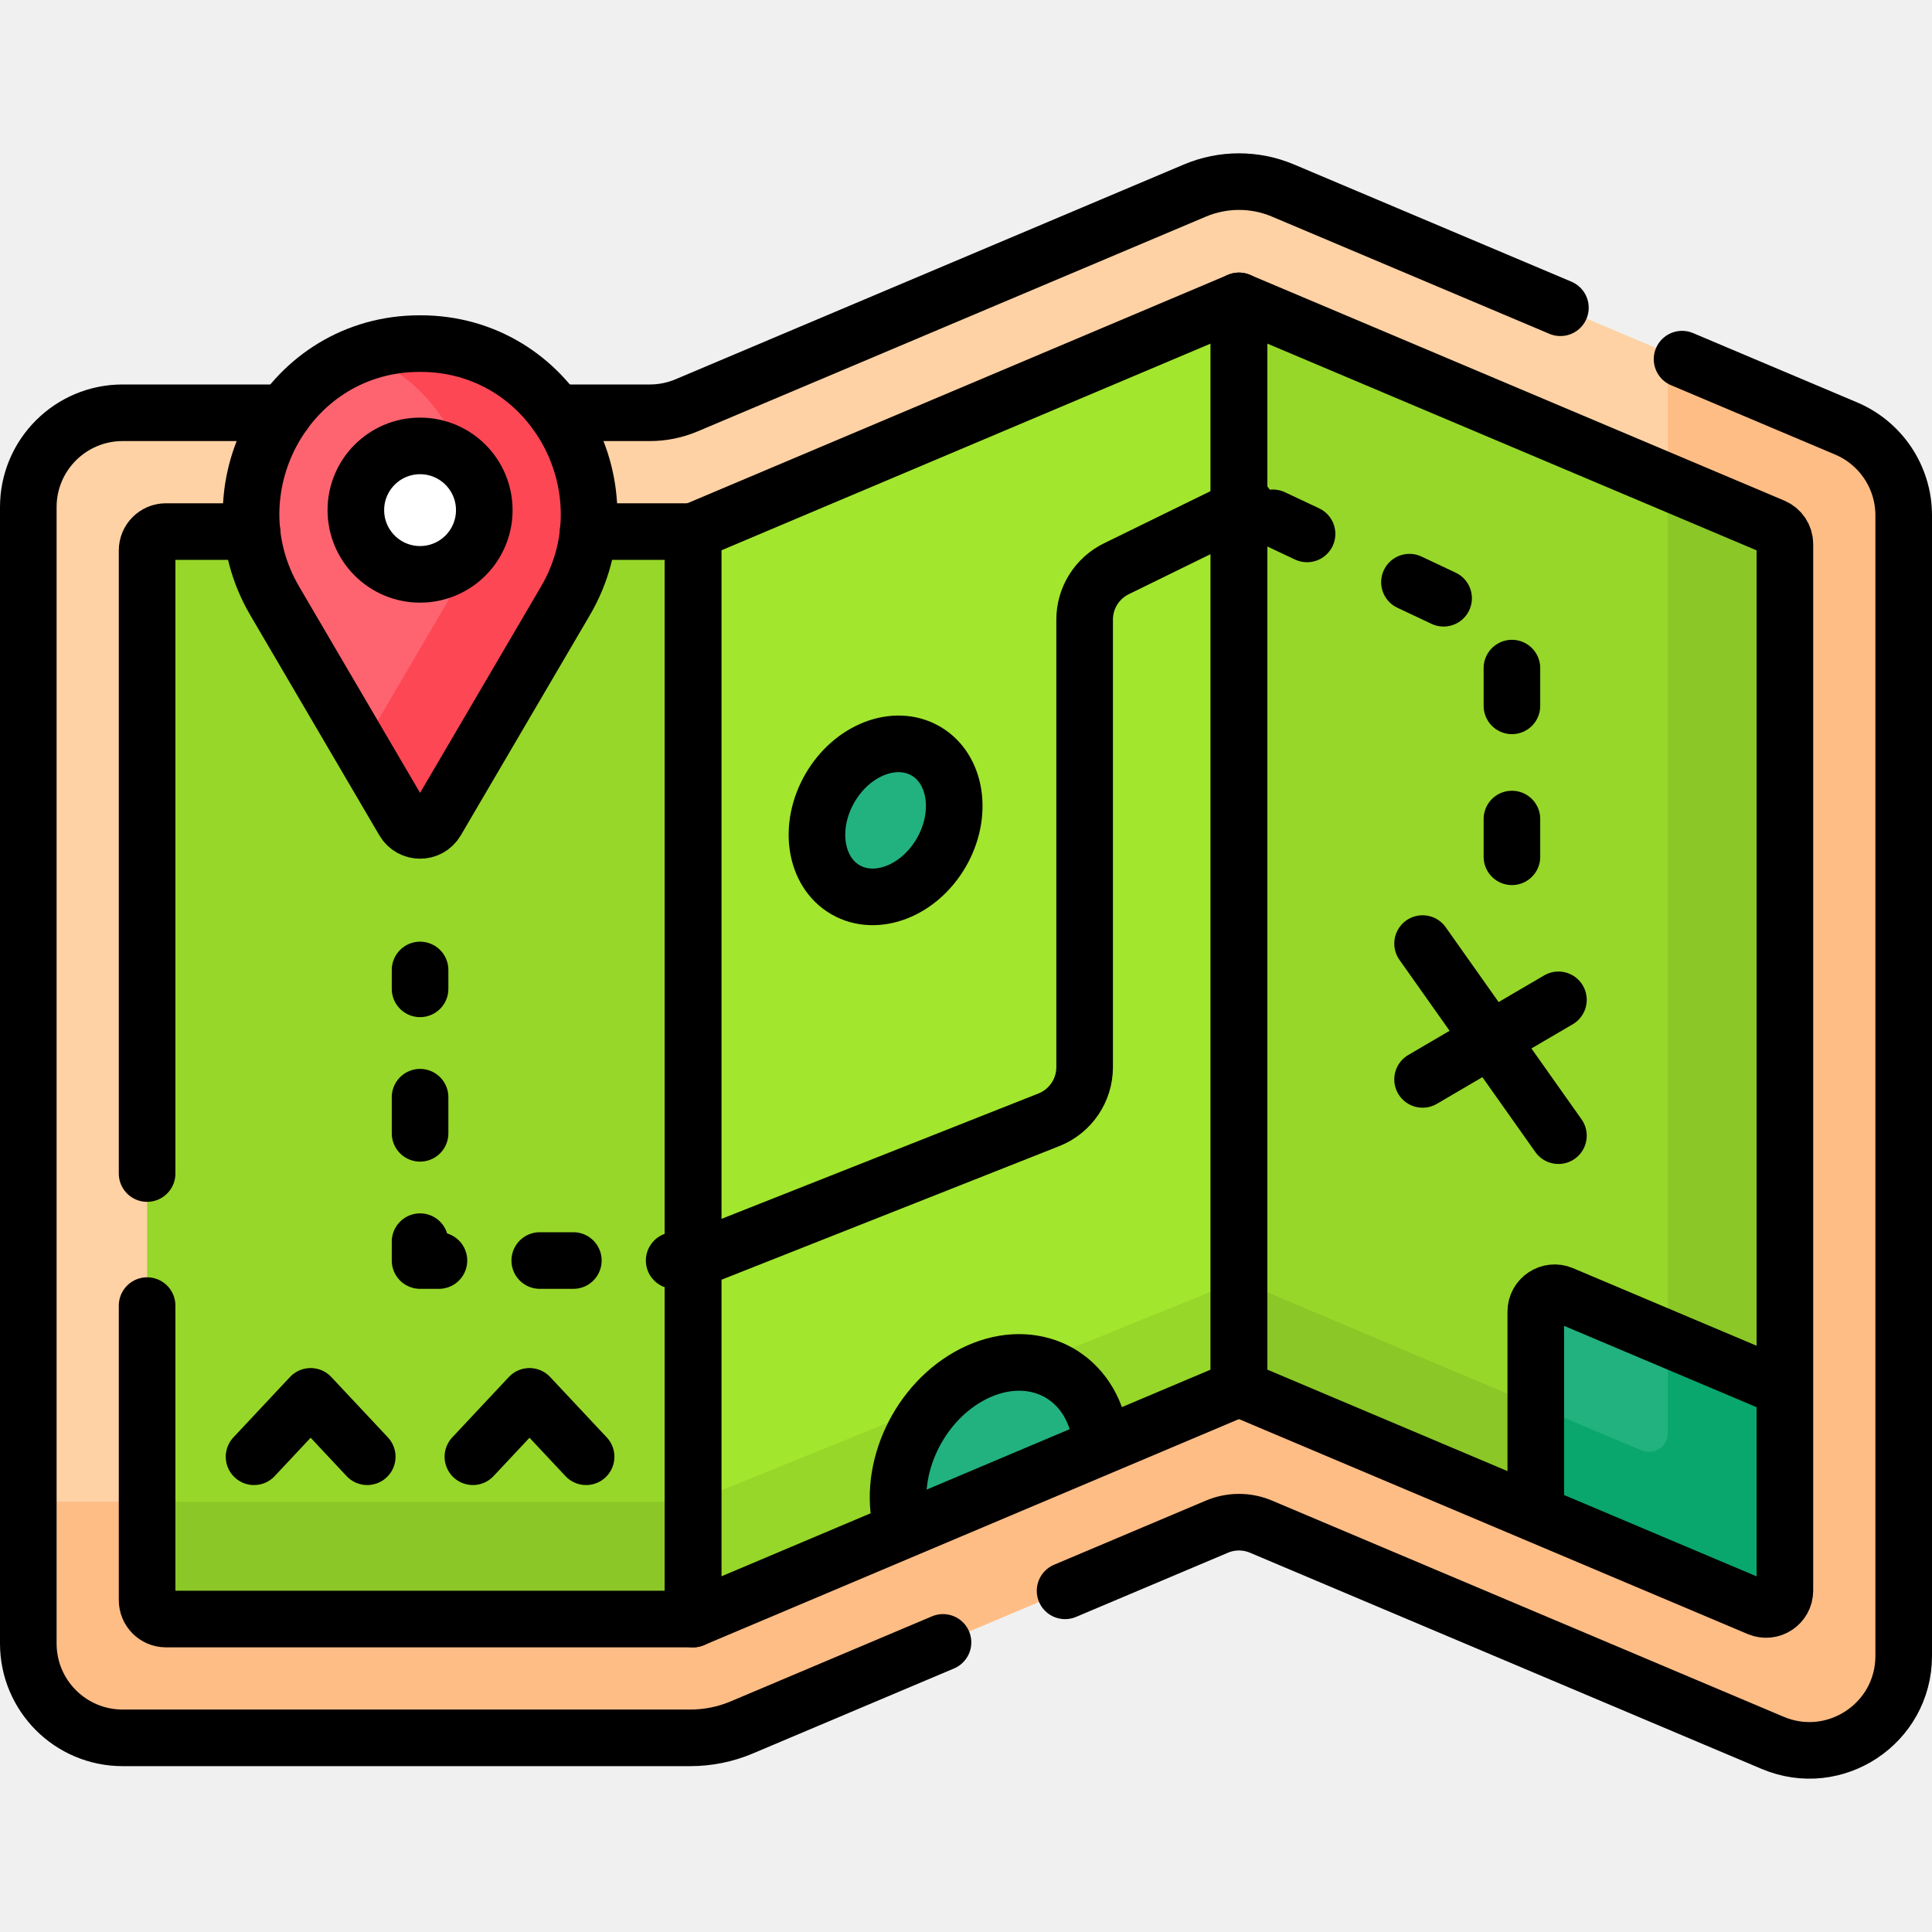
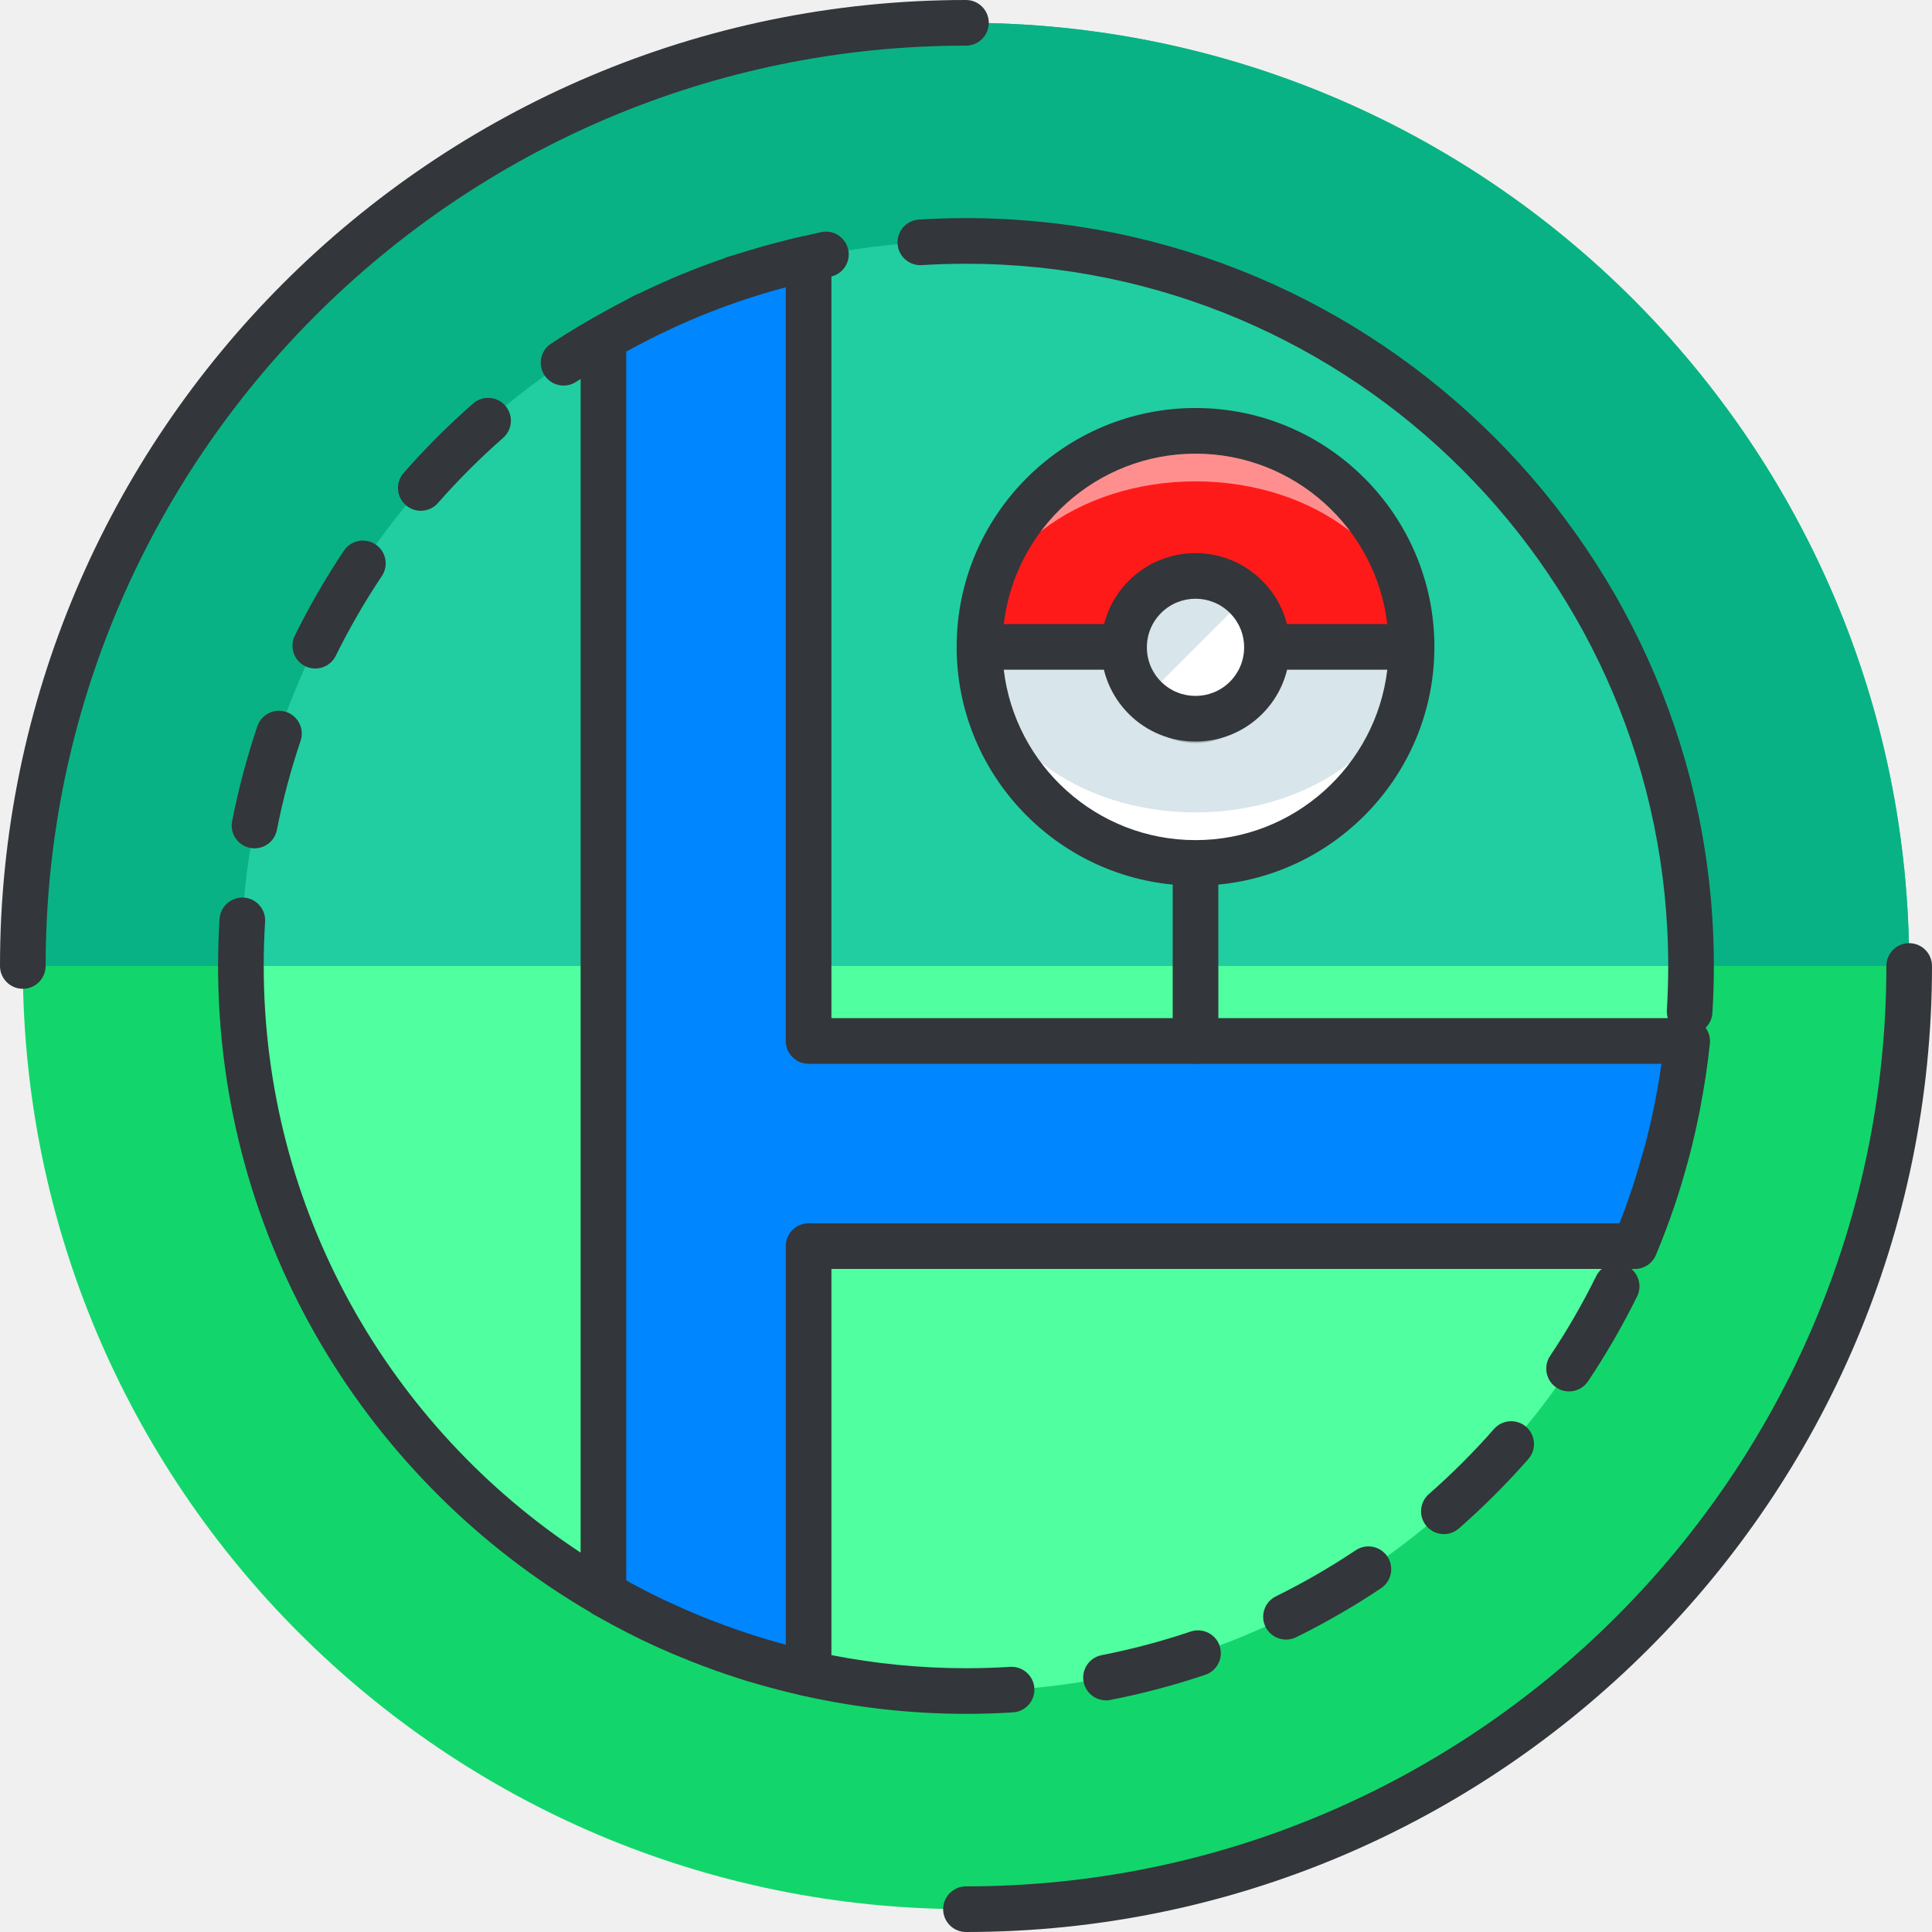
- <svg xmlns="http://www.w3.org/2000/svg" version="1.1" id="Capa_1" x="0px" y="0px" viewBox="0 0 512 512" style="enable-background:new 0 0 512 512;" xml:space="preserve">
+ <svg xmlns="http://www.w3.org/2000/svg" version="1.1" id="Layer_1" x="0px" y="0px" viewBox="0 0 127.02 127.02" style="enable-background:new 0 0 127.02 127.02;" xml:space="preserve">
  <g>
    <g>
      <g>
-         <path style="fill:#FED2A4;" d="M316.662,50.496l-134.714,56.921c-3.079,1.301-6.388,1.971-9.73,1.971H32.5     c-13.807,0-25,11.193-25,25v301.159c0,13.807,11.193,25,25,25h150.449c4.68,0,9.312-0.938,13.622-2.76l125.929-53.209     c3.732-1.577,7.944-1.577,11.676,0l135.592,57.292c16.482,6.964,34.73-5.136,34.73-23.029V136.574     c0-10.047-6.015-19.118-15.27-23.029L340.015,50.497C332.551,47.342,324.127,47.342,316.662,50.496z" />
-         <path style="fill:#FED2A4;" d="M316.662,50.496l-134.714,56.921c-3.079,1.301-6.388,1.971-9.73,1.971H32.5     c-13.807,0-25,11.193-25,25v301.159c0,13.807,11.193,25,25,25h150.449c4.68,0,9.312-0.938,13.622-2.76l125.929-53.209     c3.732-1.577,7.944-1.577,11.676,0l135.592,57.292c16.482,6.964,34.73-5.136,34.73-23.029V136.574     c0-10.047-6.015-19.118-15.27-23.029L340.015,50.497C332.551,47.342,324.127,47.342,316.662,50.496z" />
-         <path style="fill:#FED2A4;" d="M316.662,50.496l-134.714,56.921c-3.079,1.301-6.388,1.971-9.73,1.971H32.5     c-13.807,0-25,11.193-25,25v301.159c0,13.807,11.193,25,25,25h150.449c4.68,0,9.312-0.938,13.622-2.76l125.929-53.209     c3.732-1.577,7.944-1.577,11.676,0l135.592,57.292c16.482,6.964,34.73-5.136,34.73-23.029V136.574     c0-10.047-6.015-19.118-15.27-23.029L340.015,50.497C332.551,47.342,324.127,47.342,316.662,50.496z" />
-         <path style="fill:#FFBD86;" d="M489.23,113.545L442,93.702v286.079c0,3.579-3.65,5.999-6.946,4.606l-106.715-45.091L183.661,398     H7.5v37.548c0,13.807,11.193,25,25,25h150.449c4.68,0,9.312-0.938,13.622-2.76l125.929-53.209c3.732-1.577,7.944-1.577,11.676,0     l135.592,57.292c16.482,6.964,34.73-5.136,34.73-23.029V136.574C504.5,126.526,498.485,117.455,489.23,113.545z" />
-         <polygon style="fill:#A2E62E;" points="183.661,140.873 328.339,79.742 328.339,367.932 183.661,429.064 &#09;&#09;&#09;" />
-         <polygon style="fill:#97D729;" points="183.661,429.064 328.339,367.932 328.339,339.296 183.661,398 &#09;&#09;&#09;" />
-         <path style="fill:#97D729;" d="M43.984,140.873h139.677v288.19H43.984c-2.761,0-5-2.239-5-5v-278.19     C38.984,143.112,41.223,140.873,43.984,140.873z" />
-         <path style="fill:#8BC727;" d="M38.984,424.064c0,2.761,2.239,5,5,5h139.677V398H38.984V424.064z" />
-         <path style="fill:#97D729;" d="M328.339,79.742l141.623,59.841c1.851,0.782,3.054,2.596,3.054,4.606v277.334     c0,3.579-3.65,5.999-6.946,4.606l-137.731-58.196V79.742z" />
-         <path style="fill:#8BC727;" d="M469.962,139.583L442,127.768v252.013c0,3.579-3.65,5.999-6.946,4.606l-106.715-45.091v28.637     l137.731,58.196c3.296,1.393,6.946-1.027,6.946-4.606V144.189C473.016,142.179,471.813,140.365,469.962,139.583z" />
-         <path style="fill:#22B27F;" d="M413.946,342.989c-3.296-1.393-6.946,1.027-6.946,4.606v53.574l59.07,24.959     c3.296,1.393,6.946-1.027,6.946-4.606v-53.574L413.946,342.989z" />
-         <path style="fill:#09A76D;" d="M442,354.843v24.938c0,3.579-3.65,5.999-6.946,4.606L407,372.533v28.637l59.07,24.959     c3.296,1.393,6.946-1.027,6.946-4.606v-53.574L442,354.843z" />
        <g>
-           <path style="fill:#FE646F;" d="M111.323,91.054c-0.569,0-1.136,0.01-1.701,0.029c-33.988,1.148-54.003,38.845-36.805,68.183      l34.193,58.329c1.932,3.295,6.695,3.295,8.627,0l34.193-58.329c17.198-29.338-2.817-67.035-36.805-68.183      C112.459,91.064,111.892,91.054,111.323,91.054z" />
-           <path style="fill:#FD4755;" d="M113.024,91.083c-0.565-0.019-1.132-0.029-1.701-0.029c-0.569,0-1.136,0.01-1.701,0.029      c-4.941,0.167-9.576,1.126-13.855,2.701c25.154,9.252,37.647,40.41,22.95,65.482l-22.95,39.149l11.243,19.179      c1.932,3.295,6.695,3.295,8.627,0l34.193-58.329C167.027,129.928,147.012,92.231,113.024,91.083z" />
-           <circle style="fill:#FFFFFF;" cx="111.323" cy="135.19" r="17.018" />
+           <path style="fill:#12D66B;" d="M1.5,63.509c0,34.248,27.764,62.011,62.008,62.011c34.248,0,62.012-27.763,62.012-62.011      C125.52,29.264,97.756,1.5,63.508,1.5C29.264,1.5,1.5,29.264,1.5,63.509z" />
        </g>
-       </g>
-       <ellipse transform="matrix(0.5 -0.866 0.866 0.5 -70.9255 311.9546)" style="fill:#22B27F;" cx="234.698" cy="217.401" rx="21.239" ry="17.05" />
-       <path style="fill:#22B27F;" d="M291.058,377.97c-3.891-14.94-18.713-21.148-33.107-13.867    c-14.393,7.281-22.907,25.294-19.016,40.234c0.108,0.415,0.228,0.821,0.353,1.223l52.631-22.239    C291.792,381.51,291.513,379.719,291.058,377.97z" />
-     </g>
-     <g>
-       <path style="fill:none;stroke:#000000;stroke-width:15;stroke-linecap:round;stroke-linejoin:round;stroke-miterlimit:10;" d="    M330.231,133.887l-34.39,16.844c-5.142,2.519-8.402,7.745-8.402,13.471v118.609c0,6.155-3.76,11.685-9.483,13.949l-94.294,37.295" />
-       <g>
-         <line style="fill:none;stroke:#000000;stroke-width:15;stroke-linecap:round;stroke-linejoin:round;stroke-miterlimit:10;" x1="413" y1="264.966" x2="377" y2="286.054" />
-         <line style="fill:none;stroke:#000000;stroke-width:15;stroke-linecap:round;stroke-linejoin:round;stroke-miterlimit:10;" x1="377" y1="250.054" x2="413" y2="300.966" />
-       </g>
-       <g>
-         <polyline style="fill:none;stroke:#000000;stroke-width:15;stroke-linecap:round;stroke-linejoin:round;stroke-miterlimit:10;" points="&#10;&#09;&#09;&#09;&#09;97.323,386.054 82.323,370.05 67.323,386.054 &#09;&#09;&#09;" />
-         <polyline style="fill:none;stroke:#000000;stroke-width:15;stroke-linecap:round;stroke-linejoin:round;stroke-miterlimit:10;" points="&#10;&#09;&#09;&#09;&#09;155.323,386.054 140.323,370.05 125.323,386.054 &#09;&#09;&#09;" />
+         <g>
+           <path style="fill:#09B285;" d="M125.52,63.509C125.52,29.264,97.756,1.5,63.508,1.5C29.264,1.5,1.5,29.264,1.5,63.509" />
+         </g>
+         <g>
+           <path style="fill:#33363A;" d="M1.5,65.009c-0.828,0-1.5-0.672-1.5-1.5C0,28.49,28.489,0,63.508,0c0.828,0,1.5,0.672,1.5,1.5      S64.336,3,63.508,3C30.144,3,3,30.145,3,63.509C3,64.337,2.328,65.009,1.5,65.009z" />
+         </g>
+         <g>
+           <path style="fill:#33363A;" d="M63.508,127.02c-0.828,0-1.5-0.672-1.5-1.5s0.672-1.5,1.5-1.5      c33.366,0,60.512-27.145,60.512-60.511c0-0.828,0.672-1.5,1.5-1.5s1.5,0.672,1.5,1.5C127.02,98.528,98.528,127.02,63.508,127.02      z" />
+         </g>
      </g>
      <g>
        <g>
-           <line style="fill:none;stroke:#000000;stroke-width:15;stroke-linecap:round;stroke-linejoin:round;" x1="183.661" y1="334.054" x2="178.661" y2="334.054" />
-           <line style="fill:none;stroke:#000000;stroke-width:15;stroke-linecap:round;stroke-linejoin:round;stroke-dasharray:8.905,26.717;" x1="151.945" y1="334.054" x2="129.681" y2="334.054" />
-           <polyline style="fill:none;stroke:#000000;stroke-width:15;stroke-linecap:round;stroke-linejoin:round;" points="&#10;&#09;&#09;&#09;&#09;&#09;116.323,334.054 111.323,334.054 111.323,329.054 &#09;&#09;&#09;&#09;" />
-           <line style="fill:none;stroke:#000000;stroke-width:15;stroke-linecap:round;stroke-linejoin:round;stroke-dasharray:9.571,28.714;" x1="111.323" y1="300.34" x2="111.323" y2="276.412" />
-           <line style="fill:none;stroke:#000000;stroke-width:15;stroke-linecap:round;stroke-linejoin:round;" x1="111.323" y1="262.054" x2="111.323" y2="257.054" />
+           <path style="fill:#21CEA1;" d="M15.838,63.509c0,26.329,21.346,47.67,47.67,47.67c26.33,0,47.67-21.341,47.67-47.67      c0-26.325-21.34-47.669-47.67-47.669C37.184,15.84,15.838,37.184,15.838,63.509z" />
+         </g>
+         <g>
+           <path style="fill:#50FF9F;" d="M15.838,63.509c0,26.329,21.346,47.67,47.67,47.67c26.33,0,47.67-21.341,47.67-47.67H15.838z" />
+         </g>
+         <g>
+           <path style="fill:#0086FF;" d="M110.926,68.439H53.162V16.979c-4.811,1.066-9.346,2.857-13.488,5.256v82.551      c4.142,2.397,8.678,4.189,13.488,5.254V81.928h54.324C109.258,77.705,110.439,73.176,110.926,68.439z" />
+         </g>
+         <g>
+           <path style="fill:#33363A;" d="M112.678,63.509c0-27.112-22.058-49.169-49.17-49.169c-1.028,0-2.069,0.032-3.093,0.096      c-0.827,0.051-1.456,0.763-1.404,1.59c0.049,0.795,0.71,1.407,1.496,1.407c0.031,0,0.063-0.001,0.094-0.003      c0.962-0.06,1.94-0.09,2.907-0.09c25.458,0,46.17,20.711,46.17,46.169c0,0.968-0.03,1.945-0.09,2.906      c-0.011,0.183,0.015,0.359,0.065,0.524H54.662V18.178c0.769-0.191,1.265-0.95,1.11-1.738c-0.158-0.813-0.947-1.347-1.76-1.184      c-0.357,0.07-0.71,0.168-1.067,0.246c-0.036,0.005-0.072,0.003-0.108,0.011c-0.389,0.086-0.775,0.185-1.162,0.281      c-0.561,0.139-1.116,0.287-1.671,0.446c-0.47,0.134-0.937,0.274-1.402,0.422c-0.275,0.087-0.557,0.158-0.829,0.25      c-0.054,0.018-0.103,0.046-0.153,0.069c-1.926,0.658-3.809,1.437-5.64,2.331c-0.058,0.02-0.117,0.037-0.173,0.064      c-0.262,0.129-0.514,0.28-0.774,0.414c-0.399,0.206-0.795,0.419-1.19,0.636c-1.236,0.681-2.455,1.395-3.625,2.177      c-0.689,0.46-0.874,1.392-0.414,2.08c0.289,0.434,0.765,0.667,1.248,0.667c0.287,0,0.576-0.082,0.832-0.253      c0.094-0.063,0.195-0.118,0.29-0.18v77.162c-12.539-8.264-20.836-22.463-20.836-38.571c0-0.968,0.03-1.945,0.09-2.906      c0.052-0.827-0.577-1.538-1.404-1.59c-0.813-0.052-1.539,0.578-1.59,1.404c-0.063,1.022-0.096,2.063-0.096,3.092      c0,18.118,9.858,33.968,24.485,42.497c0.035,0.024,0.063,0.056,0.1,0.077c0.29,0.168,0.586,0.325,0.879,0.487      c0.148,0.082,0.294,0.165,0.443,0.245c0.632,0.34,1.268,0.669,1.912,0.981c0.02,0.01,0.04,0.021,0.06,0.03      c0.645,0.31,1.297,0.603,1.954,0.885c0.245,0.105,0.493,0.203,0.74,0.305c0.41,0.168,0.822,0.332,1.236,0.488      c0.307,0.116,0.615,0.23,0.924,0.34c0.355,0.126,0.713,0.245,1.071,0.363c0.345,0.114,0.688,0.23,1.036,0.336      c0.24,0.073,0.483,0.137,0.724,0.206c0.815,0.235,1.638,0.449,2.47,0.642c0.156,0.036,0.31,0.078,0.466,0.113      c0.013,0.003,0.026,0.002,0.039,0.004c3.426,0.758,6.98,1.171,10.631,1.171c1.028,0,2.069-0.032,3.093-0.096      c0.827-0.051,1.456-0.763,1.404-1.59c-0.051-0.826-0.774-1.456-1.59-1.404c-0.962,0.06-1.94,0.09-2.907,0.09      c-3.026,0-5.981-0.301-8.846-0.86V83.428h50.647c-0.149,0.128-0.275,0.286-0.367,0.474c-0.891,1.806-1.909,3.569-3.029,5.243      c-0.46,0.688-0.275,1.62,0.413,2.081c0.256,0.171,0.546,0.253,0.833,0.253c0.483,0,0.959-0.233,1.248-0.666      c1.192-1.782,2.277-3.661,3.227-5.585c0.31-0.628,0.135-1.364-0.375-1.8h0.227c0.604,0,1.149-0.362,1.383-0.92      c0.443-1.057,0.846-2.128,1.213-3.21c0.004-0.011,0.012-0.018,0.015-0.029c0.01-0.03,0.018-0.061,0.028-0.092      c0.3-0.892,0.567-1.793,0.814-2.7c0.044-0.161,0.09-0.321,0.133-0.483c0.237-0.903,0.445-1.814,0.629-2.73      c0.016-0.078,0.038-0.154,0.053-0.232c0.005-0.025,0.003-0.05,0.007-0.075c0.281-1.442,0.505-2.897,0.656-4.364      c0.037-0.366-0.068-0.726-0.28-1.022c0.253-0.25,0.42-0.588,0.444-0.97C112.646,65.578,112.678,64.538,112.678,63.509z       M53.162,80.428c-0.828,0-1.5,0.672-1.5,1.5v26.204c-0.012-0.003-0.024-0.007-0.036-0.01c-0.819-0.218-1.63-0.463-2.435-0.726      c-0.2-0.065-0.398-0.134-0.597-0.202c-0.632-0.216-1.259-0.447-1.881-0.69c-0.23-0.09-0.461-0.179-0.69-0.272      c-0.652-0.267-1.298-0.553-1.938-0.851c-0.157-0.073-0.318-0.14-0.474-0.214c-0.759-0.363-1.508-0.751-2.248-1.156      c-0.064-0.035-0.126-0.074-0.19-0.109V23.115c0.112-0.062,0.226-0.12,0.339-0.181c3.216-1.749,6.616-3.111,10.149-4.047v49.553      c0,0.828,0.672,1.5,1.5,1.5h56.071c-0.121,0.871-0.27,1.737-0.441,2.599c-0.185,0.932-0.4,1.864-0.644,2.788      c-0.073,0.278-0.165,0.55-0.244,0.827c-0.182,0.642-0.367,1.282-0.577,1.913c-0.264,0.794-0.544,1.582-0.851,2.361H53.162z" />
+           <path style="fill:#33363A;" d="M20.066,43.799c0.213,0.104,0.439,0.154,0.662,0.154c0.553,0,1.085-0.307,1.347-0.837      c0.889-1.803,1.908-3.567,3.029-5.243c0.46-0.688,0.275-1.62-0.413-2.081c-0.686-0.458-1.62-0.276-2.081,0.413      c-1.194,1.785-2.279,3.664-3.227,5.585C19.018,42.533,19.323,43.433,20.066,43.799z" />
+           <path style="fill:#33363A;" d="M16.443,55.746c0.098,0.02,0.195,0.028,0.291,0.028c0.702,0,1.33-0.496,1.47-1.211      c0.388-1.976,0.911-3.944,1.557-5.853c0.266-0.785-0.155-1.636-0.94-1.901c-0.786-0.266-1.636,0.156-1.901,0.94      c-0.688,2.033-1.245,4.131-1.658,6.235C15.101,54.799,15.631,55.587,16.443,55.746z" />
+           <path style="fill:#33363A;" d="M27.665,33.581c0.417,0,0.832-0.173,1.128-0.511c1.332-1.517,2.773-2.957,4.286-4.283      c0.622-0.546,0.685-1.494,0.139-2.117c-0.547-0.621-1.492-0.686-2.117-0.139c-1.609,1.412-3.145,2.946-4.562,4.561      c-0.547,0.622-0.485,1.57,0.138,2.116C26.961,33.458,27.314,33.581,27.665,33.581z" />
+           <path style="fill:#33363A;" d="M89.133,101.922c-1.675,1.12-3.44,2.14-5.247,3.029c-0.743,0.366-1.049,1.266-0.683,2.009      c0.262,0.53,0.794,0.837,1.347,0.837c0.223,0,0.449-0.05,0.662-0.154c1.924-0.948,3.805-2.034,5.589-3.227      c0.688-0.461,0.873-1.392,0.413-2.081C90.753,101.646,89.821,101.462,89.133,101.922z" />
+           <path style="fill:#33363A;" d="M98.225,93.949c-1.332,1.517-2.773,2.957-4.286,4.283c-0.622,0.546-0.685,1.494-0.139,2.117      c0.297,0.338,0.712,0.511,1.129,0.511c0.351,0,0.703-0.122,0.988-0.372c1.609-1.412,3.145-2.946,4.562-4.561      c0.547-0.622,0.485-1.57-0.138-2.116C99.719,93.264,98.77,93.327,98.225,93.949z" />
+           <path style="fill:#33363A;" d="M78.285,107.265c-1.911,0.645-3.882,1.167-5.857,1.554c-0.813,0.158-1.343,0.946-1.184,1.76      c0.14,0.716,0.767,1.212,1.47,1.212c0.096,0,0.192-0.009,0.29-0.028c2.104-0.411,4.204-0.968,6.24-1.653      c0.784-0.265,1.206-1.116,0.942-1.901C79.922,107.423,79.075,107.005,78.285,107.265z" />
        </g>
      </g>
-       <polyline style="fill:none;stroke:#000000;stroke-width:15;stroke-linecap:round;stroke-linejoin:round;stroke-miterlimit:10;stroke-dasharray:10,30;" points="&#10;&#09;&#09;&#09;400.677,227.054 400.677,167.072 330.231,133.887 &#09;&#09;" />
-       <path style="fill:none;stroke:#000000;stroke-width:15;stroke-linecap:round;stroke-linejoin:round;stroke-miterlimit:10;" d="    M75.304,109.389H32.5c-13.807,0-25,11.193-25,25v301.159c0,13.807,11.193,25,25,25h150.449c4.68,0,9.312-0.938,13.622-2.76    l53.335-22.536" />
-       <path style="fill:none;stroke:#000000;stroke-width:15;stroke-linecap:round;stroke-linejoin:round;stroke-miterlimit:10;" d="    M413.523,81.556l-73.508-31.059c-7.465-3.154-15.888-3.154-23.353,0l-134.714,56.921c-3.079,1.301-6.388,1.971-9.73,1.971h-24.876    " />
-       <path style="fill:none;stroke:#000000;stroke-width:15;stroke-linecap:round;stroke-linejoin:round;stroke-miterlimit:10;" d="    M282.253,421.585l40.248-17.006c3.732-1.577,7.944-1.577,11.676,0l135.592,57.292c16.482,6.964,34.73-5.136,34.73-23.029V136.574    c0-10.047-6.015-19.118-15.27-23.029l-43.466-18.366" />
-       <polygon style="fill:none;stroke:#000000;stroke-width:15;stroke-linecap:round;stroke-linejoin:round;stroke-miterlimit:10;" points="&#10;&#09;&#09;&#09;183.661,140.873 328.339,79.742 328.339,367.932 183.661,429.064 &#09;&#09;" />
-       <path style="fill:none;stroke:#000000;stroke-width:15;stroke-linecap:round;stroke-linejoin:round;stroke-miterlimit:10;" d="    M66.786,140.873H43.984c-2.761,0-5,2.239-5,5V311" />
-       <path style="fill:none;stroke:#000000;stroke-width:15;stroke-linecap:round;stroke-linejoin:round;stroke-miterlimit:10;" d="    M38.984,346v78.064c0,2.761,2.239,5,5,5h139.677v-288.19H155.86" />
-       <path style="fill:none;stroke:#000000;stroke-width:15;stroke-linecap:round;stroke-linejoin:round;stroke-miterlimit:10;" d="    M328.339,79.742l141.623,59.841c1.851,0.782,3.054,2.596,3.054,4.606v277.334c0,3.579-3.65,5.999-6.946,4.606l-137.731-58.196    V79.742z" />
-       <path style="fill:none;stroke:#000000;stroke-width:15;stroke-linejoin:round;stroke-miterlimit:10;" d="M473.016,367.948    l-59.07-24.959c-3.296-1.393-6.946,1.027-6.946,4.606v53.574" />
+     </g>
+     <g>
+       <circle style="fill:#FF8F8F;" cx="78.6" cy="42.529" r="14.205" />
+     </g>
+     <g>
+       <ellipse style="fill:#FF1A1A;" cx="78.6" cy="42.529" rx="14.205" ry="10.881" />
+     </g>
+     <g>
+       <path style="fill:#FFFFFF;" d="M64.395,42.529c0,7.846,6.359,14.205,14.205,14.205c7.844,0,14.205-6.359,14.205-14.205H64.395z" />
+     </g>
+     <g>
+       <path style="fill:#D8E5EA;" d="M78.6,53.41c7.844,0,14.205-4.871,14.205-10.881h-28.41C64.395,48.539,70.754,53.41,78.6,53.41z" />
+     </g>
+     <path style="fill:#33363A;" d="M94.305,42.529c0-8.659-7.045-15.704-15.705-15.704S62.895,33.87,62.895,42.529   c0,8.154,6.247,14.871,14.205,15.629v10.281c0,0.828,0.672,1.5,1.5,1.5s1.5-0.672,1.5-1.5V58.158   C88.058,57.4,94.305,50.683,94.305,42.529z M78.6,29.825c6.498,0,11.863,4.905,12.608,11.204H65.991   C66.737,34.73,72.102,29.825,78.6,29.825z M78.6,55.234c-6.498,0-11.863-4.905-12.608-11.205h25.217   C90.462,50.33,85.097,55.234,78.6,55.234z" />
+     <g>
      <g>
-         <path style="fill:none;stroke:#000000;stroke-width:15;stroke-linecap:round;stroke-linejoin:round;stroke-miterlimit:10;" d="     M111.323,91.054c-0.569,0-1.136,0.01-1.701,0.029c-33.988,1.148-54.003,38.845-36.805,68.183l34.193,58.329     c1.932,3.295,6.695,3.295,8.627,0l34.193-58.329c17.198-29.338-2.817-67.035-36.805-68.183     C112.459,91.064,111.892,91.054,111.323,91.054z" />
-         <circle style="fill:none;stroke:#000000;stroke-width:15;stroke-linecap:round;stroke-linejoin:round;stroke-miterlimit:10;" cx="111.323" cy="135.19" r="17.018" />
+         <circle style="fill:#A7BBC1;" cx="78.599" cy="44.157" r="4.697" />
      </g>
-       <ellipse transform="matrix(0.5 -0.866 0.866 0.5 -70.9255 311.9546)" style="fill:none;stroke:#000000;stroke-width:15;stroke-linecap:round;stroke-linejoin:round;stroke-miterlimit:10;" cx="234.698" cy="217.401" rx="21.239" ry="17.05" />
-       <path style="fill:none;stroke:#000000;stroke-width:15;stroke-linejoin:round;stroke-miterlimit:10;" d="M291.918,383.321    c-0.126-1.811-0.405-3.603-0.86-5.352c-3.891-14.94-18.713-21.148-33.107-13.867c-14.393,7.281-22.907,25.294-19.016,40.234    c0.108,0.415,0.228,0.821,0.353,1.223" />
+       <g>
+         <circle style="fill:#FFFFFF;" cx="78.599" cy="42.56" r="4.697" />
+       </g>
+       <g>
+         <path style="fill:#D8E5EA;" d="M75.277,45.881c-1.834-1.833-1.834-4.809,0-6.643c1.836-1.834,4.809-1.834,6.643,0" />
+       </g>
+       <g>
+         <path style="fill:#33363A;" d="M78.6,48.753c-1.587,0-3.174-0.604-4.383-1.811c-1.17-1.171-1.815-2.727-1.815-4.383     c0-1.655,0.645-3.212,1.815-4.382c2.418-2.416,6.35-2.416,8.764,0c1.171,1.17,1.815,2.727,1.815,4.382     c0,1.656-0.646,3.212-1.815,4.382C81.773,48.149,80.187,48.753,78.6,48.753z M78.6,39.364c-0.819,0-1.639,0.313-2.262,0.936     c-0.604,0.603-0.937,1.406-0.937,2.26c0,0.854,0.333,1.657,0.937,2.261c1.245,1.242,3.274,1.246,4.521,0     c0.604-0.604,0.937-1.406,0.937-2.261c0-0.854-0.333-1.657-0.937-2.261C80.236,39.676,79.418,39.364,78.6,39.364z" />
+       </g>
    </g>
  </g>
  <g>
</g>
  <g>
</g>
  <g>
</g>
  <g>
</g>
  <g>
</g>
  <g>
</g>
  <g>
</g>
  <g>
</g>
  <g>
</g>
  <g>
</g>
  <g>
</g>
  <g>
</g>
  <g>
</g>
  <g>
</g>
  <g>
</g>
</svg>
